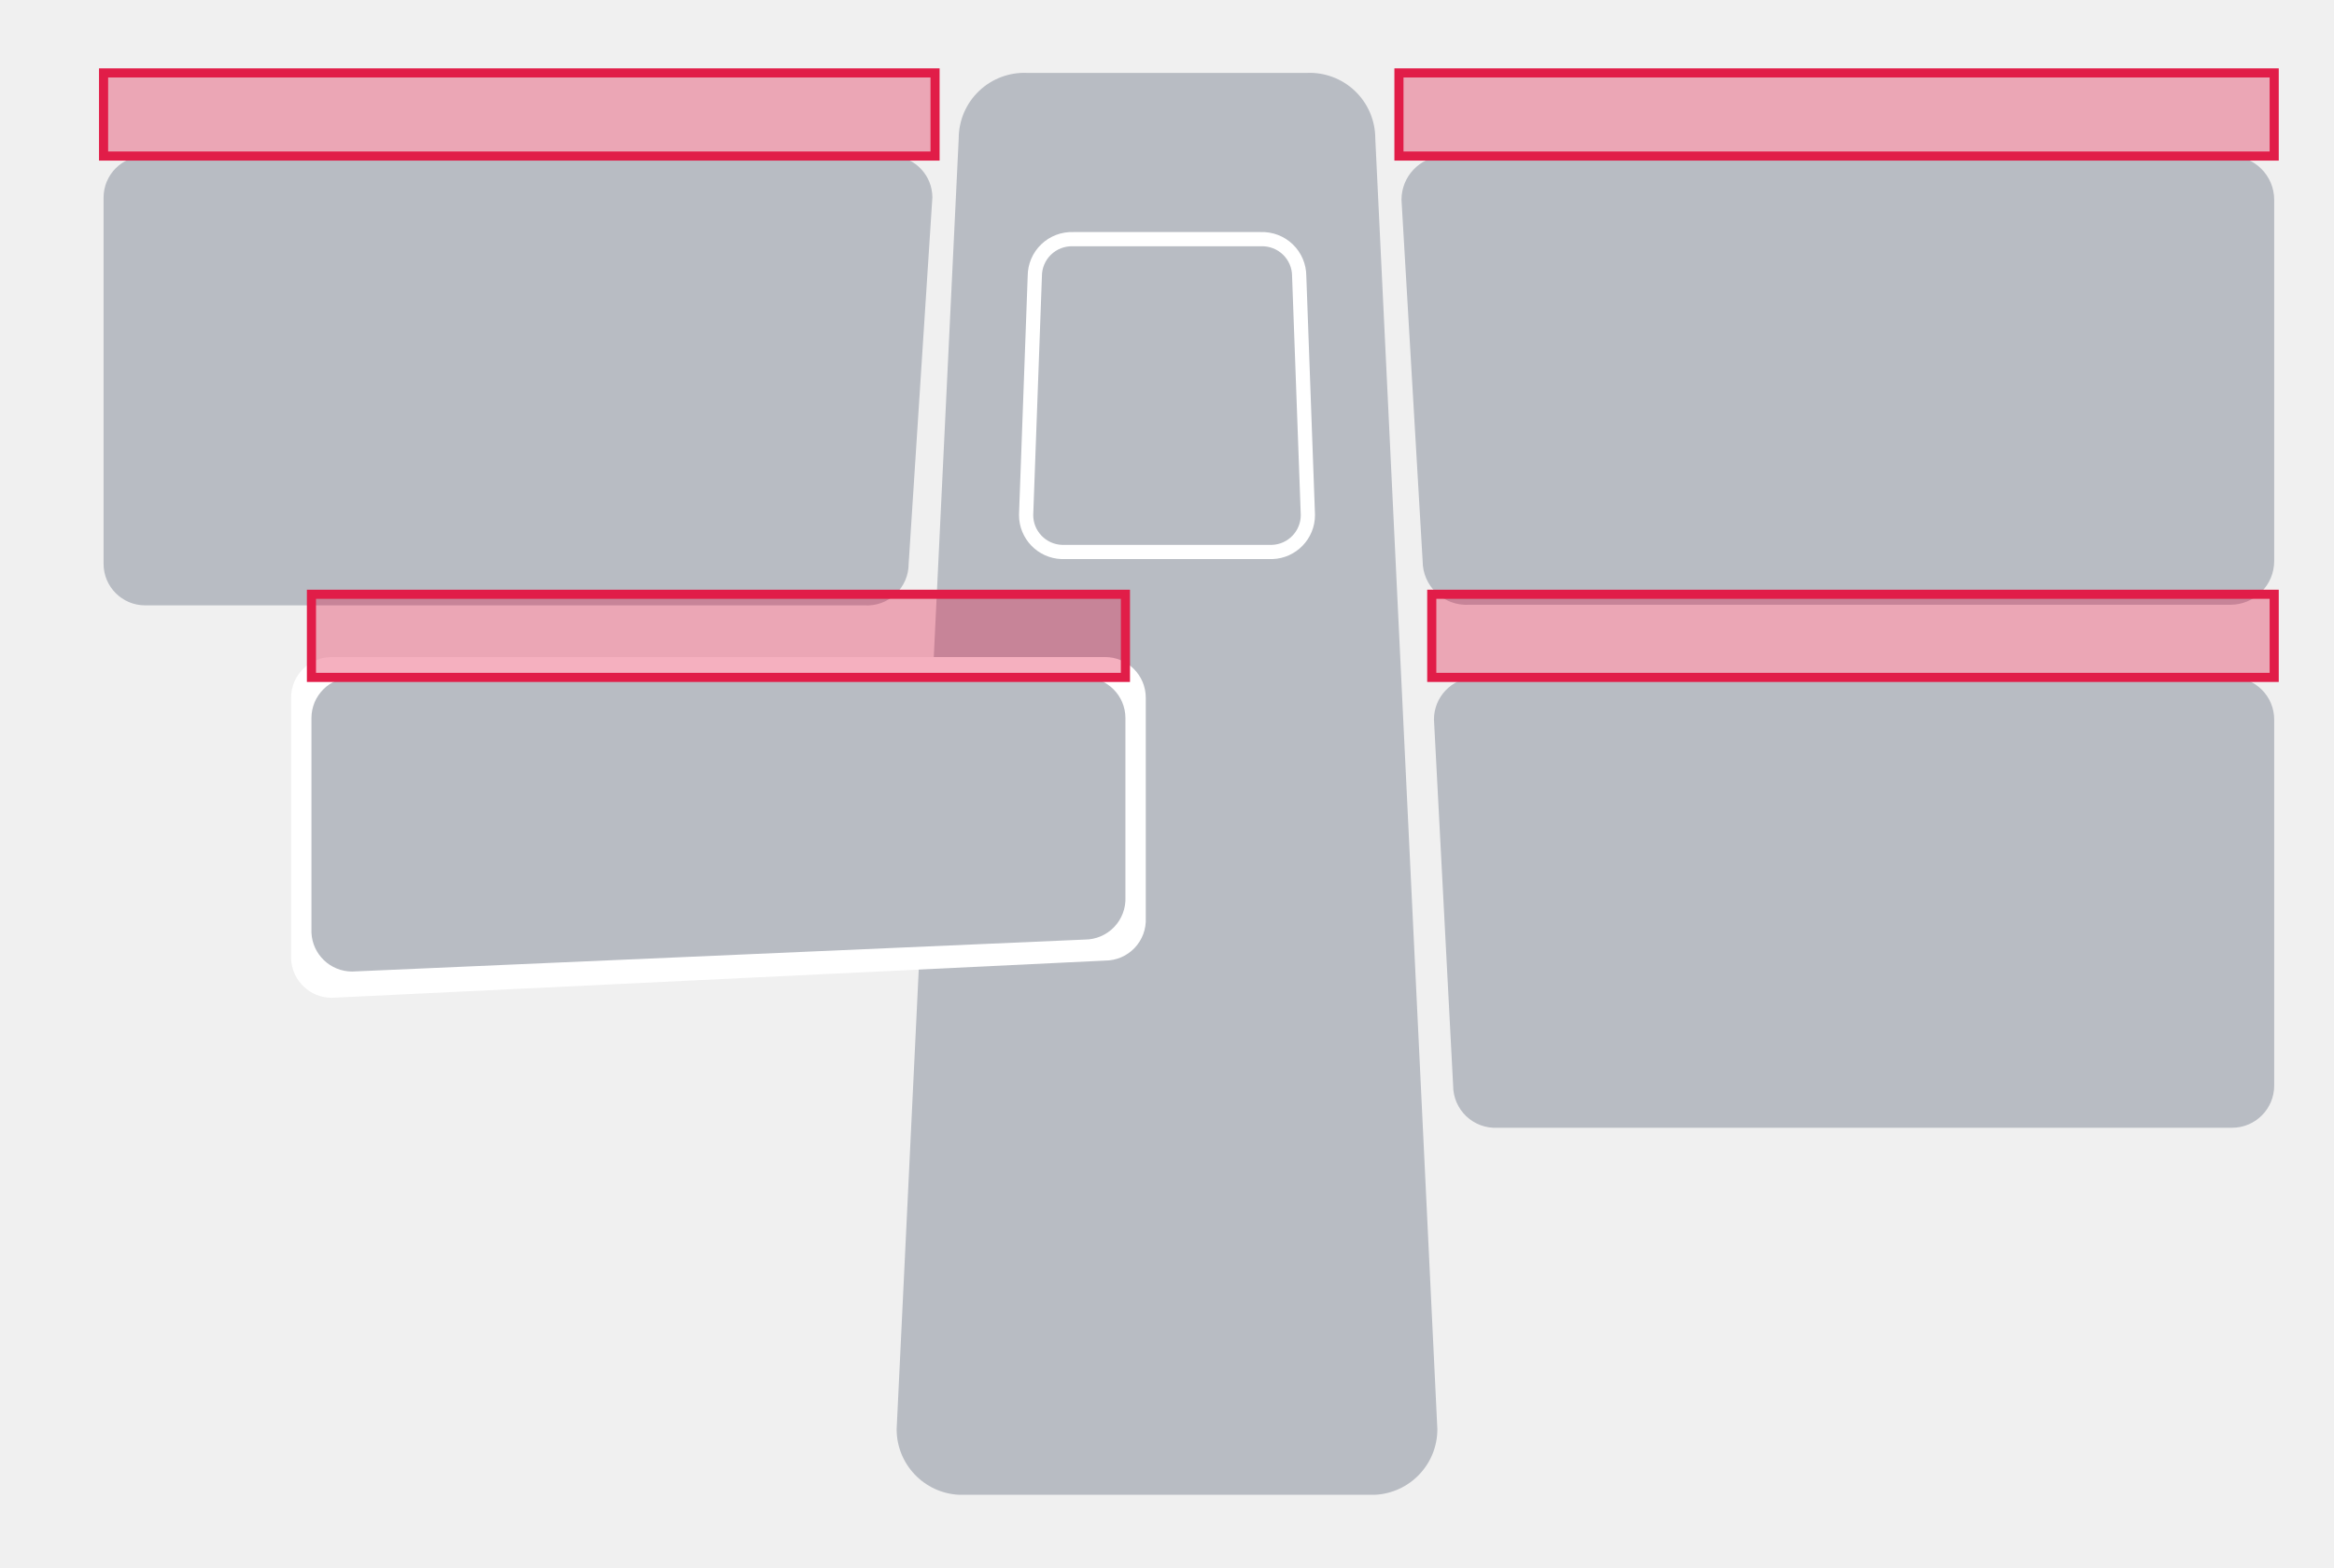
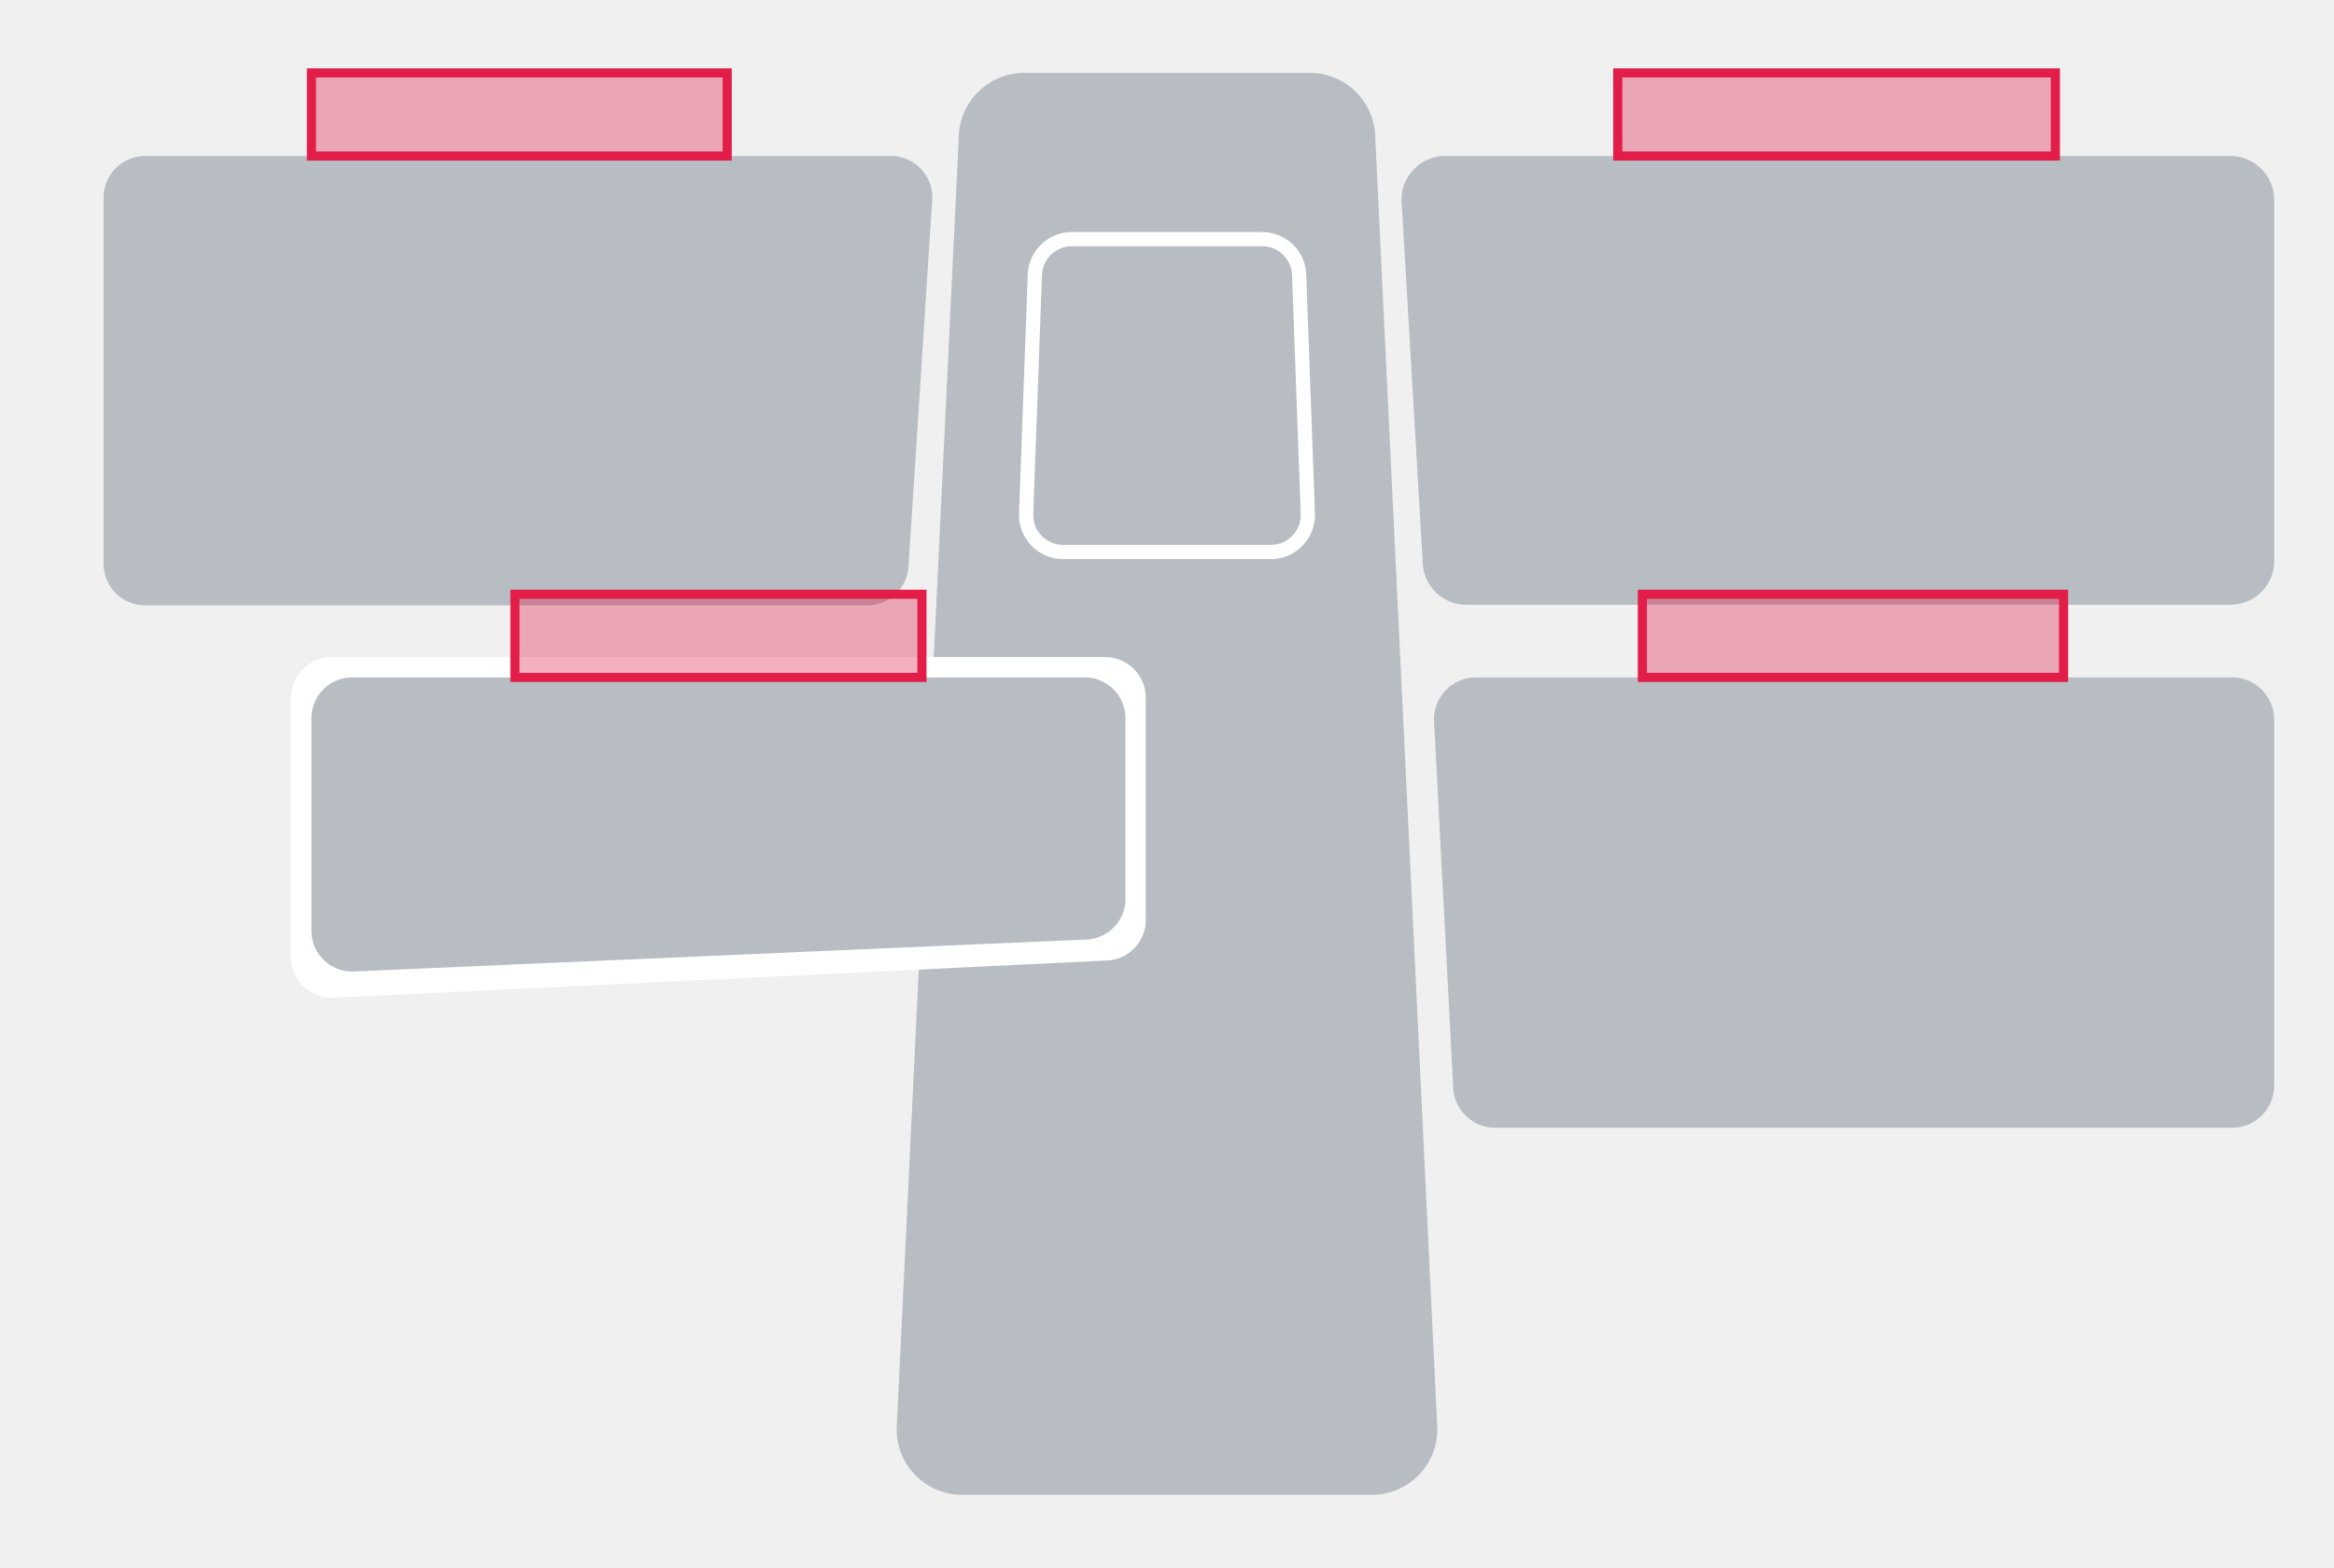
<svg xmlns="http://www.w3.org/2000/svg" width="384.0" height="258.0" viewBox="0 0 384.0 258.0">
  <defs>
</defs>
  <path fill="#B8BCC3" d="M 157.731 22.788 A 10.8 10.8 0 0 1 169.05 12.0 L 214.95 12.0 A 10.8 10.8 0 0 1 226.269 22.788 L 236.481 235.212 A 10.8 10.8 0 0 1 226.2 246.0 L 157.8 246.0 A 10.8 10.8 0 0 1 147.519 235.212 Z" />
  <path fill="#B8BCC3" d="M 17.04 32.52 A 6.84 6.84 0 0 1 23.88 25.68 L 147.0 25.68 A 6.84 6.84 0 0 1 153.398 32.506 L 149.494 92.8 A 6.84 6.84 0 0 1 142.212 99.626 L 23.88 99.626 A 6.84 6.84 0 0 1 17.04 92.786 Z" />
  <path fill="#FFFFFF" d="M 47.892 114.828 A 6.696 6.696 0 0 1 54.588 108.132 L 181.812 108.132 A 6.696 6.696 0 0 1 188.508 114.828 L 188.508 151.067 A 6.696 6.696 0 0 1 181.82 158.085 L 54.58 164.209 A 6.696 6.696 0 0 1 47.892 157.835 Z" />
  <path fill="#B8BCC3" d="M 51.24 118.176 A 6.696 6.696 0 0 1 57.936 111.48 L 178.464 111.48 A 6.696 6.696 0 0 1 185.16 118.176 L 185.16 147.638 A 6.696 6.696 0 0 1 178.47 154.626 L 57.93 159.886 A 6.696 6.696 0 0 1 51.24 153.482 Z" />
  <path fill="#B8BCC3" d="M 230.58 32.868 A 7.2 7.2 0 0 1 237.36 25.68 L 366.96 25.68 A 7.2 7.2 0 0 1 374.16 32.88 L 374.16 92.326 A 7.2 7.2 0 0 1 366.96 99.526 L 241.68 99.526 A 7.2 7.2 0 0 1 234.06 92.338 Z" />
  <path fill="#B8BCC3" d="M 235.922 118.401 A 6.93 6.93 0 0 1 242.49 111.48 L 367.23 111.48 A 6.93 6.93 0 0 1 374.16 118.41 L 374.16 178.668 A 6.93 6.93 0 0 1 367.23 185.598 L 246.371 185.598 A 6.93 6.93 0 0 1 239.078 178.677 Z" />
  <path fill="#B8BCC3" stroke="#FFFFFF" stroke-width="2.34" d="M 170.251 45.44 A 6.084 6.084 0 0 1 176.556 39.36 L 207.444 39.36 A 6.084 6.084 0 0 1 213.749 45.44 L 215.179 84.76 A 6.084 6.084 0 0 1 209.316 90.84 L 174.684 90.84 A 6.084 6.084 0 0 1 168.821 84.76 Z" />
-   <rect x="17.04" y="12.0" width="136.8" height="13.68" fill="#E11D48" fill-opacity="0.35" stroke="#E11D48" stroke-width="1.5" />
-   <rect x="230.16" y="12.0" width="144.0" height="13.68" fill="#E11D48" fill-opacity="0.35" stroke="#E11D48" stroke-width="1.5" />
-   <rect x="51.24" y="97.8" width="133.92" height="13.68" fill="#E11D48" fill-opacity="0.35" stroke="#E11D48" stroke-width="1.5" />
-   <rect x="235.56" y="97.8" width="138.6" height="13.68" fill="#E11D48" fill-opacity="0.35" stroke="#E11D48" stroke-width="1.5" />
+   <rect x="51.24" y="12.0" width="68.4" height="13.68" fill="#E11D48" fill-opacity="0.35" stroke="#E11D48" stroke-width="1.5" />
+   <rect x="266.16" y="12.0" width="72.0" height="13.68" fill="#E11D48" fill-opacity="0.35" stroke="#E11D48" stroke-width="1.5" />
+   <rect x="84.72" y="97.8" width="66.96" height="13.68" fill="#E11D48" fill-opacity="0.35" stroke="#E11D48" stroke-width="1.5" />
+   <rect x="270.21" y="97.8" width="69.3" height="13.68" fill="#E11D48" fill-opacity="0.35" stroke="#E11D48" stroke-width="1.5" />
</svg>
